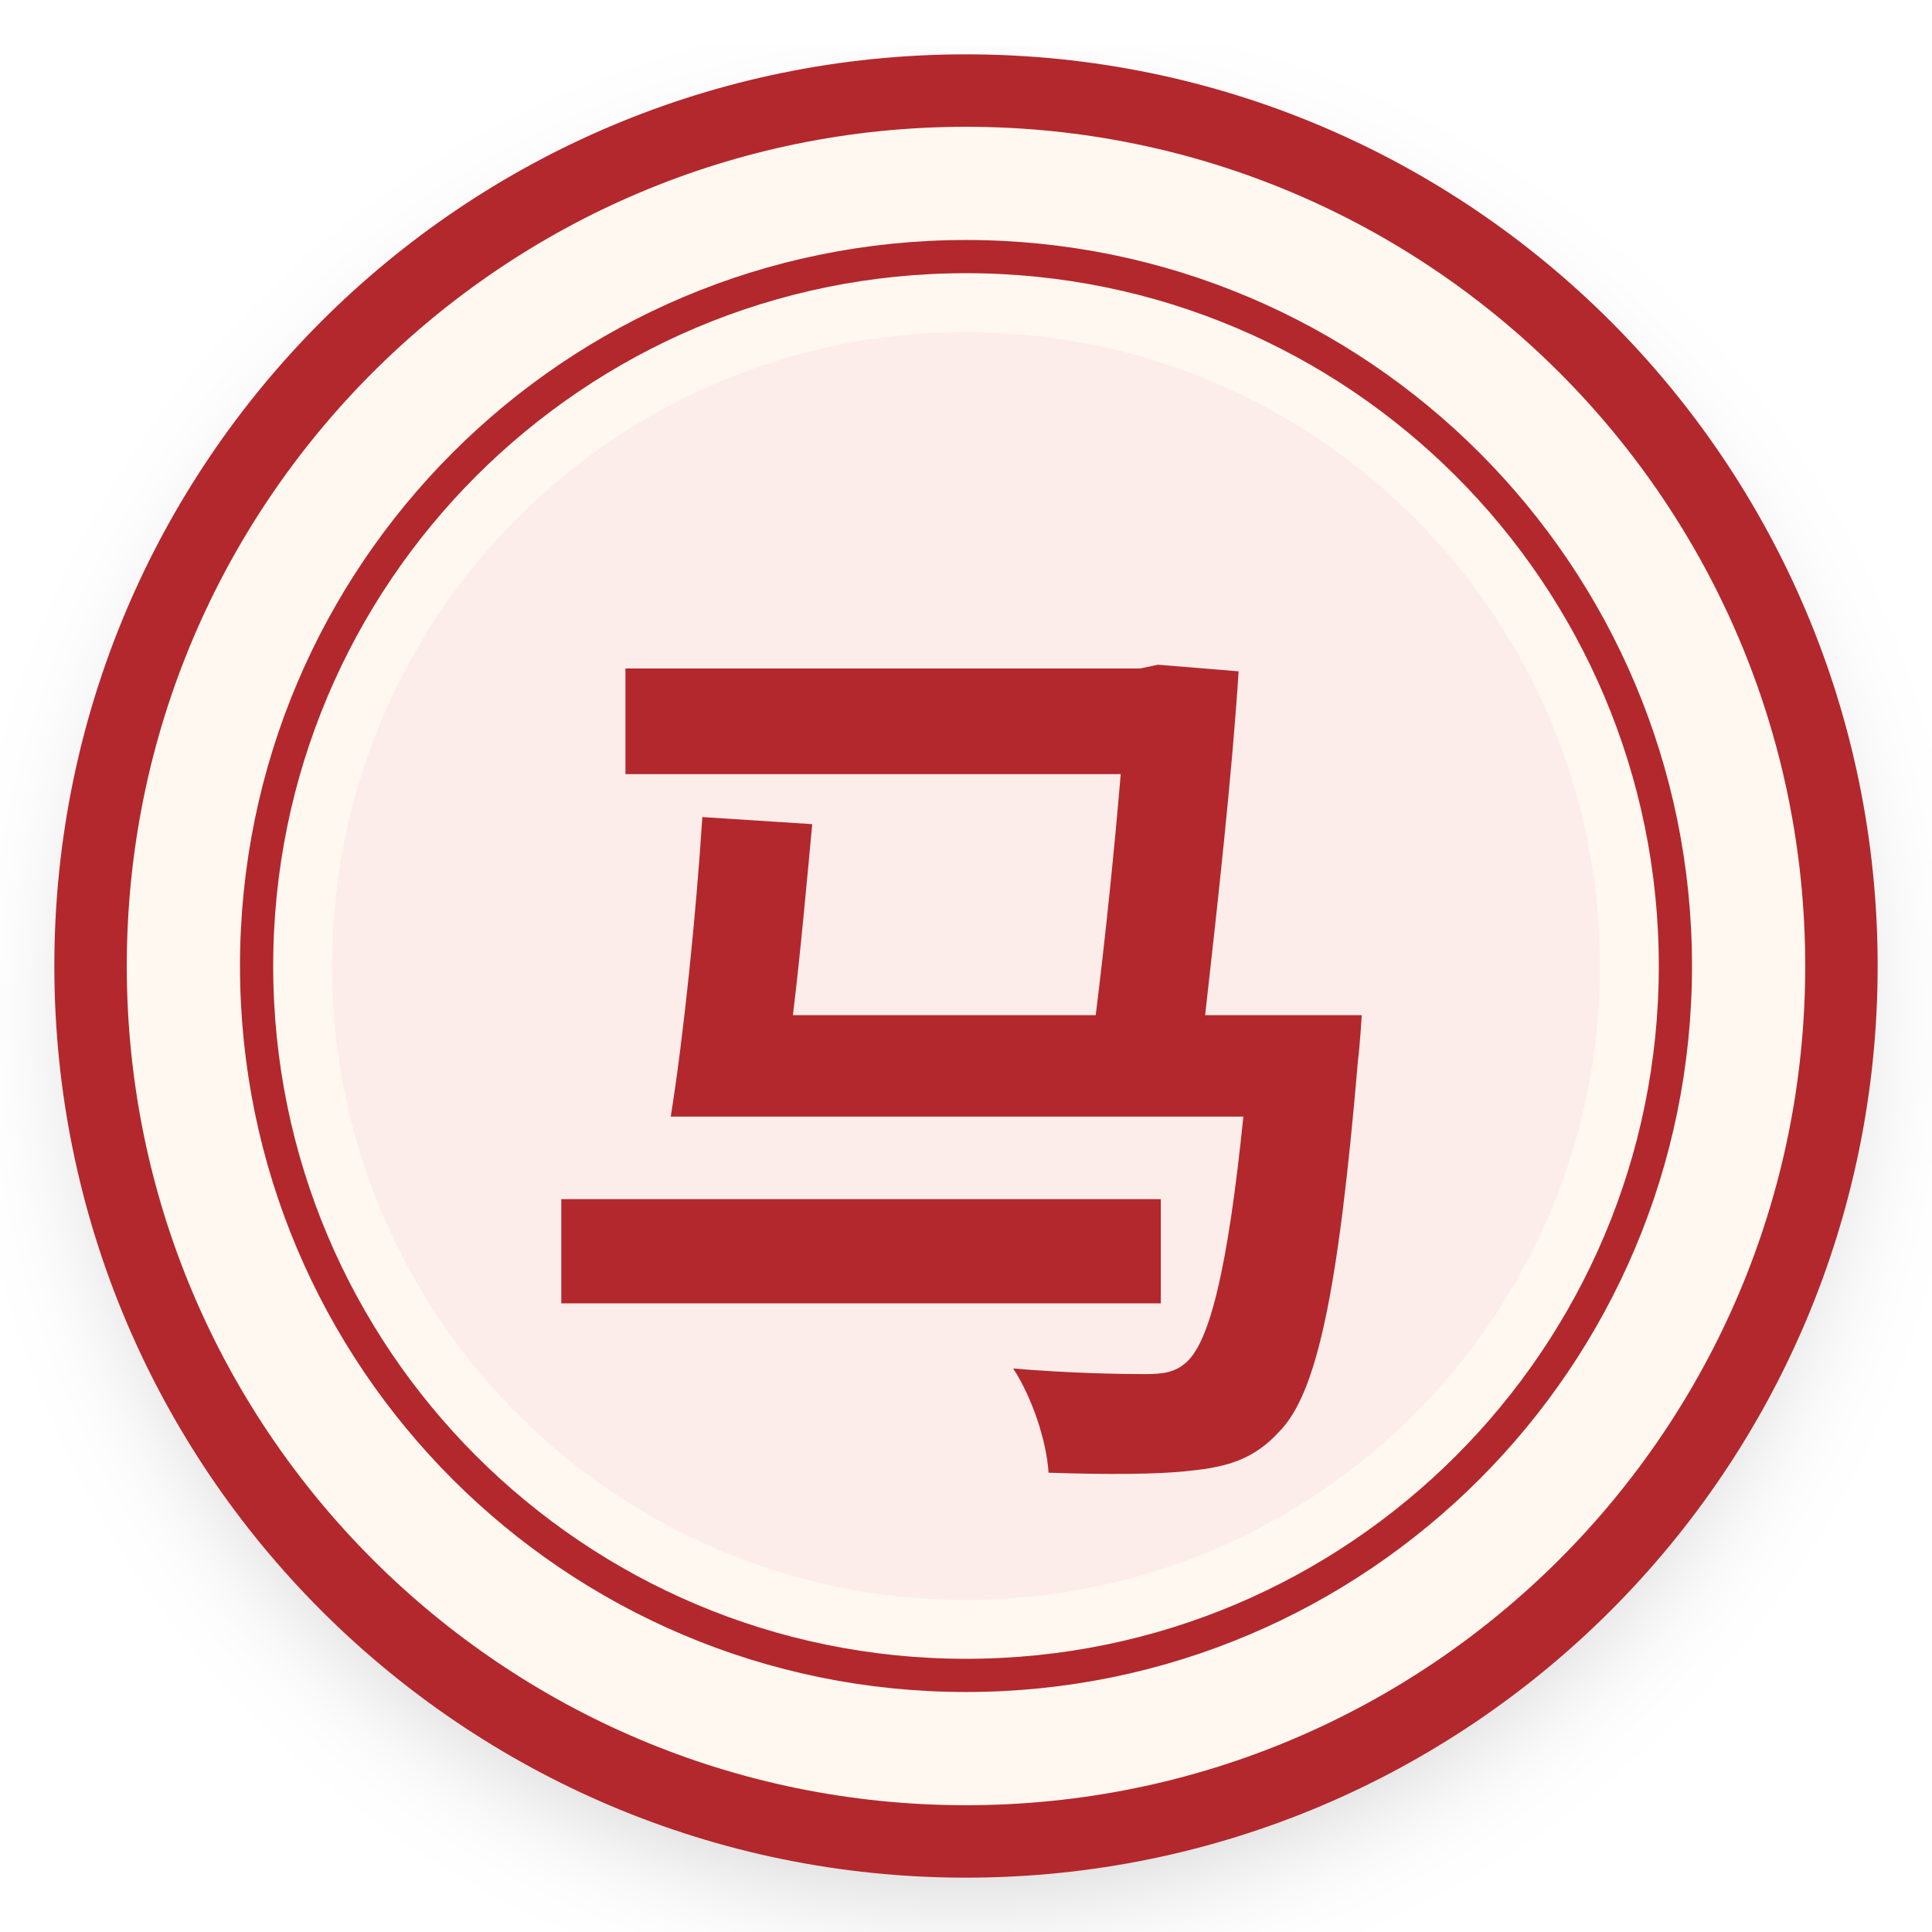
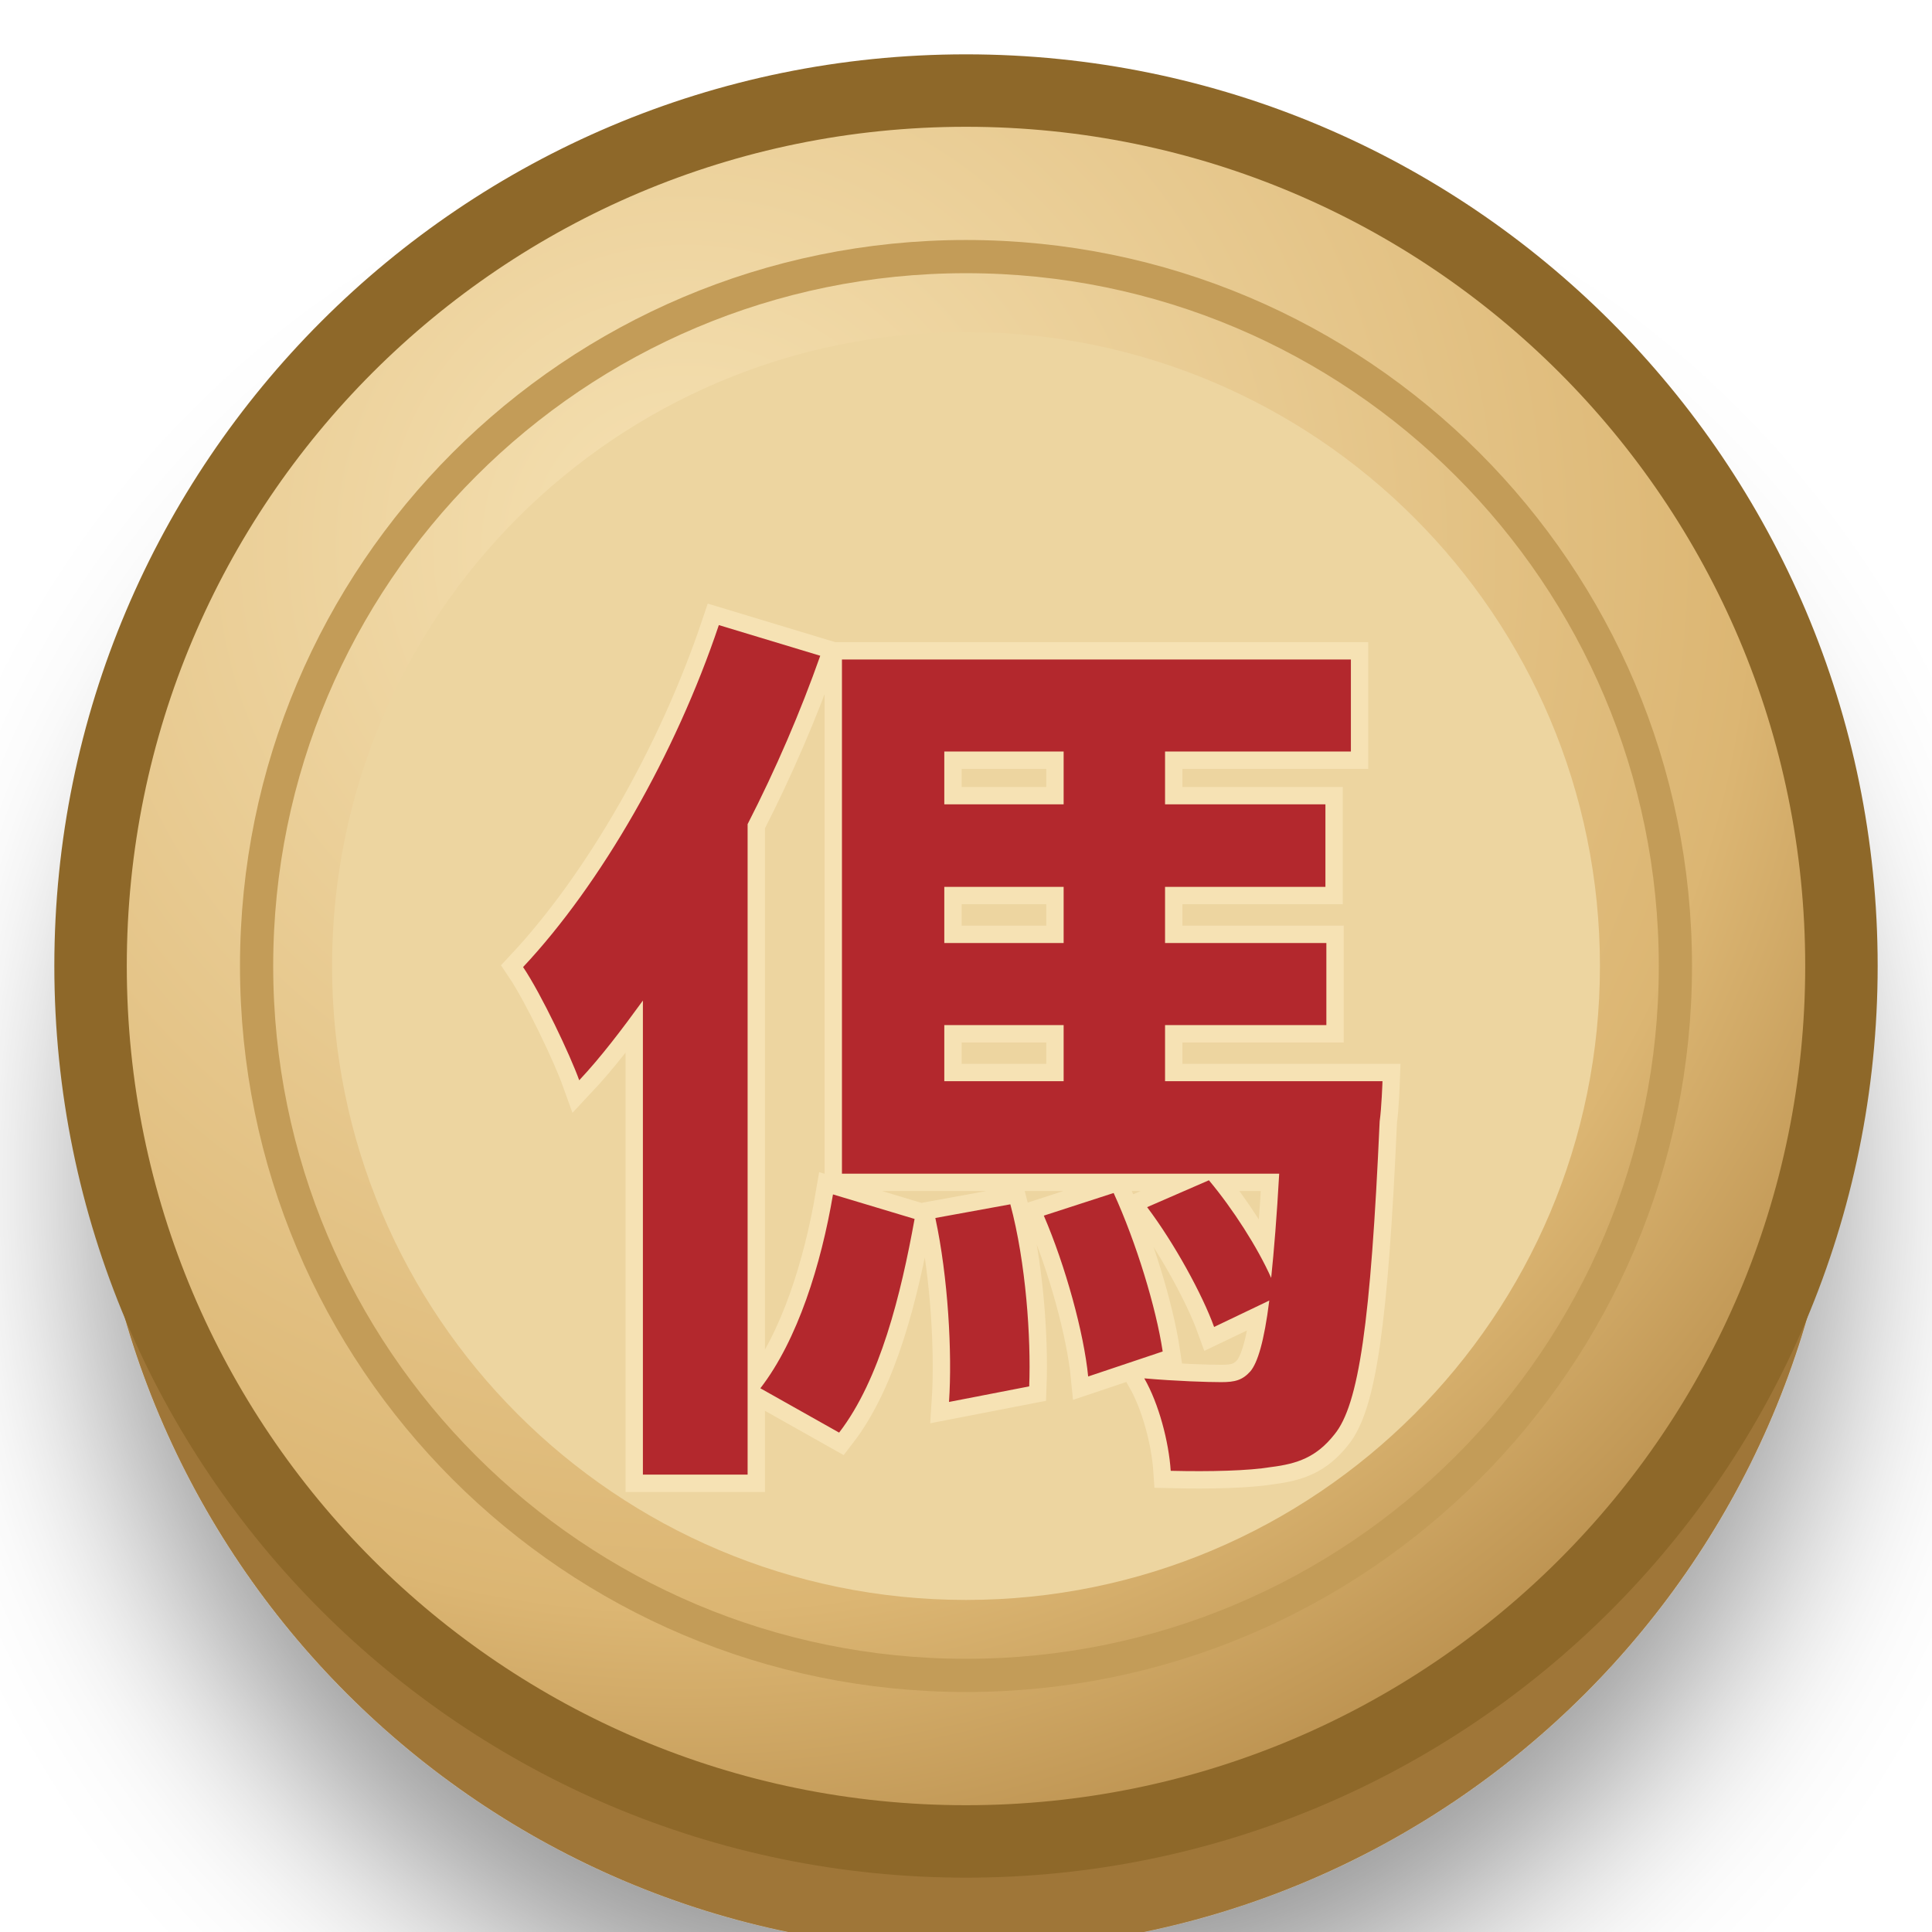
<svg xmlns="http://www.w3.org/2000/svg" width="64" height="64" viewBox="0 0 64 64">
  <defs>
-     <filter id="piece-shadow" x="-25%" y="-25%" width="150%" height="150%">
-       <feDropShadow dx="0" dy="1.5" stdDeviation="2" flood-color="#000000" flood-opacity="0.18" />
+     <radialGradient id="piece-dome-red_horse" cx="34%" cy="26%" r="78%">
+       <stop offset="0%" stop-color="#F6E2B4" />
+       <stop offset="78%" stop-color="#DCB673" />
+       <stop offset="100%" stop-color="#BC9250" />
+     </radialGradient>
+     <filter id="piece-shadow-red_horse" x="-30%" y="-30%" width="160%" height="175%">
+       <feDropShadow dx="0" dy="3.6" stdDeviation="3.2" flood-color="#000000" flood-opacity="0.42" />
    </filter>
  </defs>
-   <circle cx="32" cy="32" r="29" fill="#FFF8F0" filter="url(#piece-shadow)" />
-   <circle cx="32" cy="32" r="29" fill="none" stroke="#B3282D" stroke-width="2.4" />
-   <circle cx="32" cy="32" r="23.5" fill="none" stroke="#B3282D" stroke-width="1.1" />
-   <circle cx="32" cy="32" r="21" fill="#FCEDEA" />
-   <text x="32" y="33" text-anchor="middle" dominant-baseline="central" font-family="&quot;KaiTi&quot;,&quot;STKaiti&quot;,&quot;Noto Serif SC&quot;,serif" font-size="30" font-weight="700" fill="#B3282D">马</text>
+   <circle cx="32" cy="35.6" r="29" fill="#9F7638" filter="url(#piece-shadow-red_horse)" />
+   <circle cx="32" cy="32" r="29" fill="url(#piece-dome-red_horse)" stroke="#8E6829" stroke-width="2.4" />
+   <circle cx="32" cy="32" r="23.5" fill="none" stroke="#C39C58" stroke-width="1.1" />
+   <circle cx="32" cy="32" r="21" fill="#EDD5A0" />
+   <text x="32" y="33" text-anchor="middle" dominant-baseline="central" font-family="&quot;KaiTi&quot;,&quot;STKaiti&quot;,&quot;Noto Serif SC&quot;,serif" font-size="30" font-weight="700" fill="#B3282D" stroke="#F6E2B4" stroke-width="1.15" paint-order="stroke">傌</text>
</svg>
